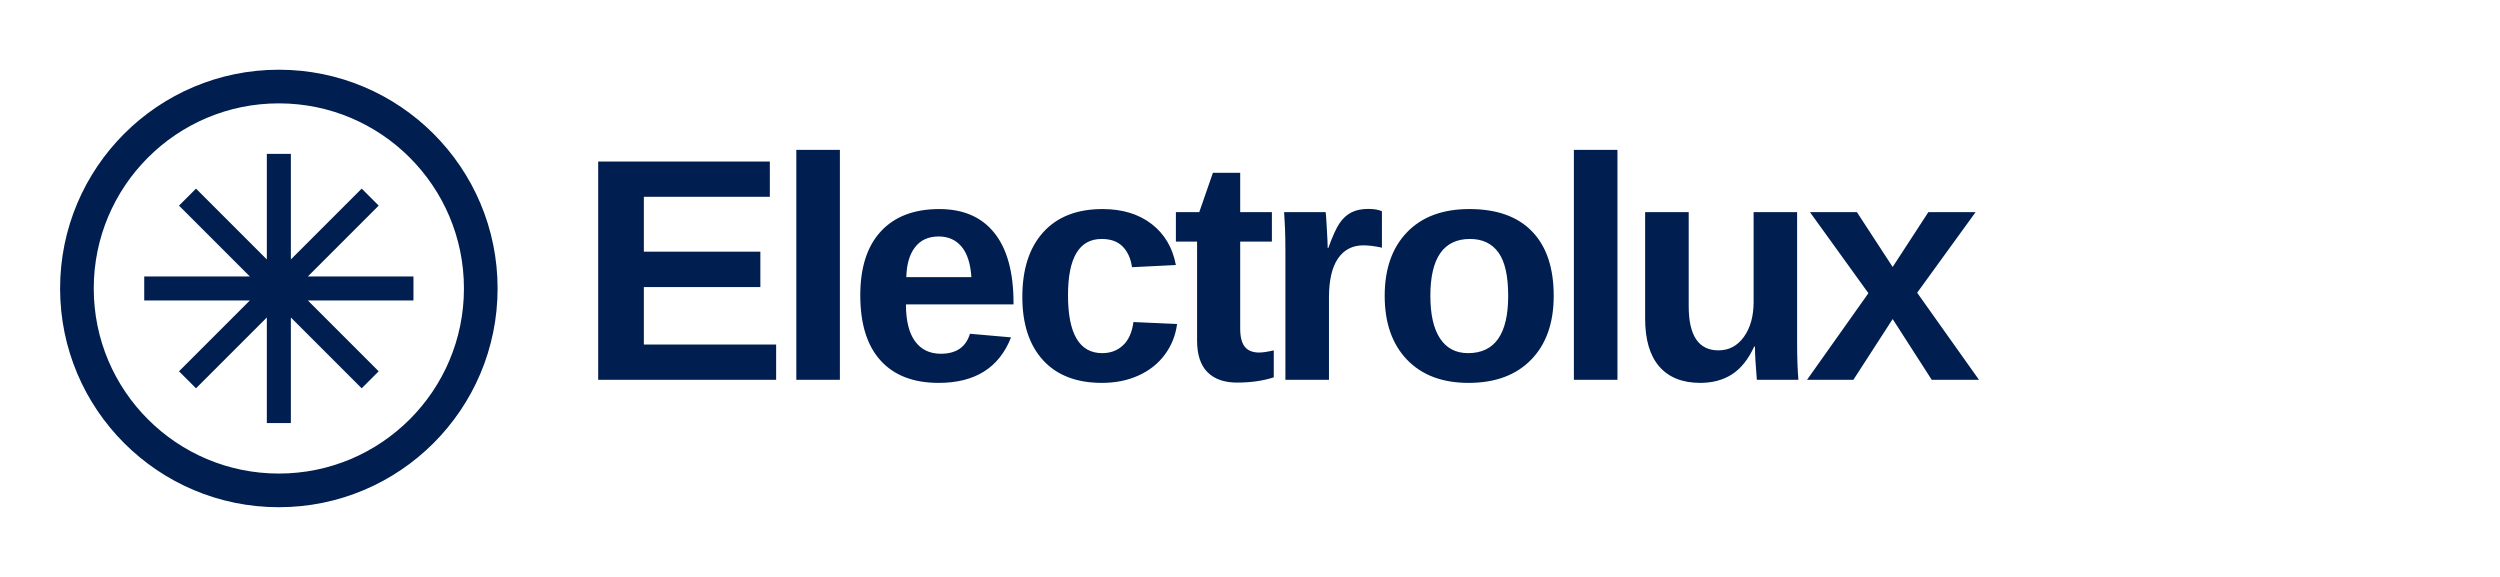
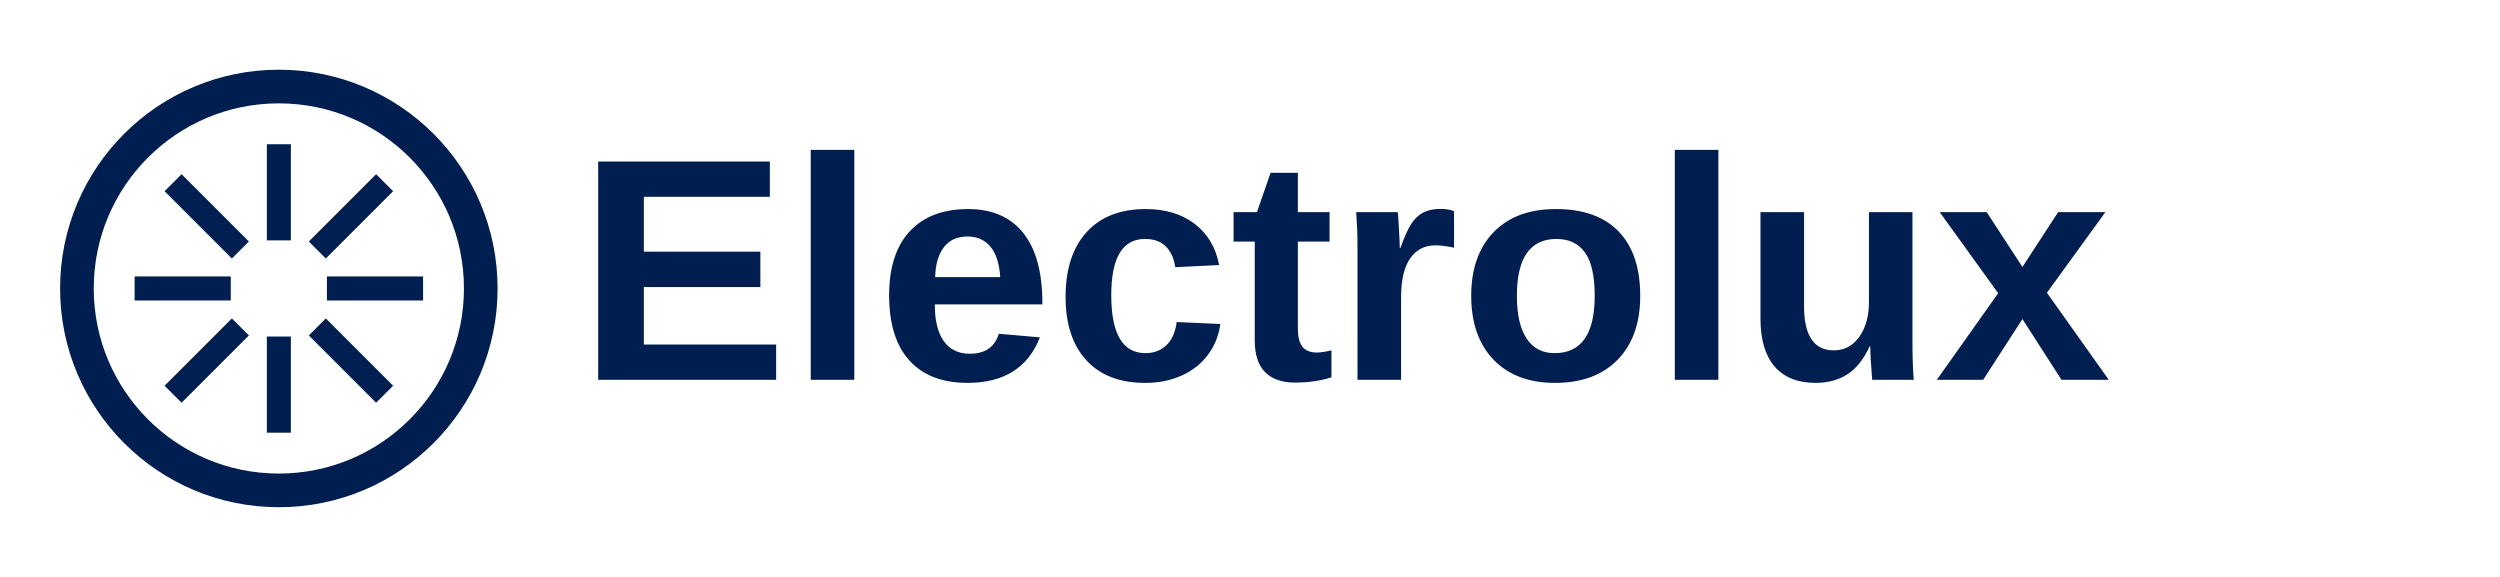
<svg xmlns="http://www.w3.org/2000/svg" viewBox="0 0 520 120">
  <g fill="#001E50">
    <circle cx="58" cy="60" r="42" fill="none" stroke="#001E50" stroke-width="7" />
-     <path d="M30 60h56M58 32v56M39 41l38 38M77 41 39 79" fill="none" stroke="#001E50" stroke-width="5" />
-     <text x="120" y="79" font-family="Arial,Helvetica,sans-serif" font-size="66" font-weight="600" letter-spacing="-3">Electrolux</text>
+     <path d="M58 30 L58 50 M58 70 L58 90 M28 60 L48 60 M68 60 L88 60" fill="none" stroke="#001E50" stroke-width="5" />
+     <path d="M36 38 L50 52 M66 68 L80 82 M80 38 L66 52 M50 68 L36 82" fill="none" stroke="#001E50" stroke-width="5" />
+     <text x="120" y="79" font-family="Arial, Helvetica, sans-serif" font-size="66" font-weight="600">Electrolux</text>
  </g>
</svg>
